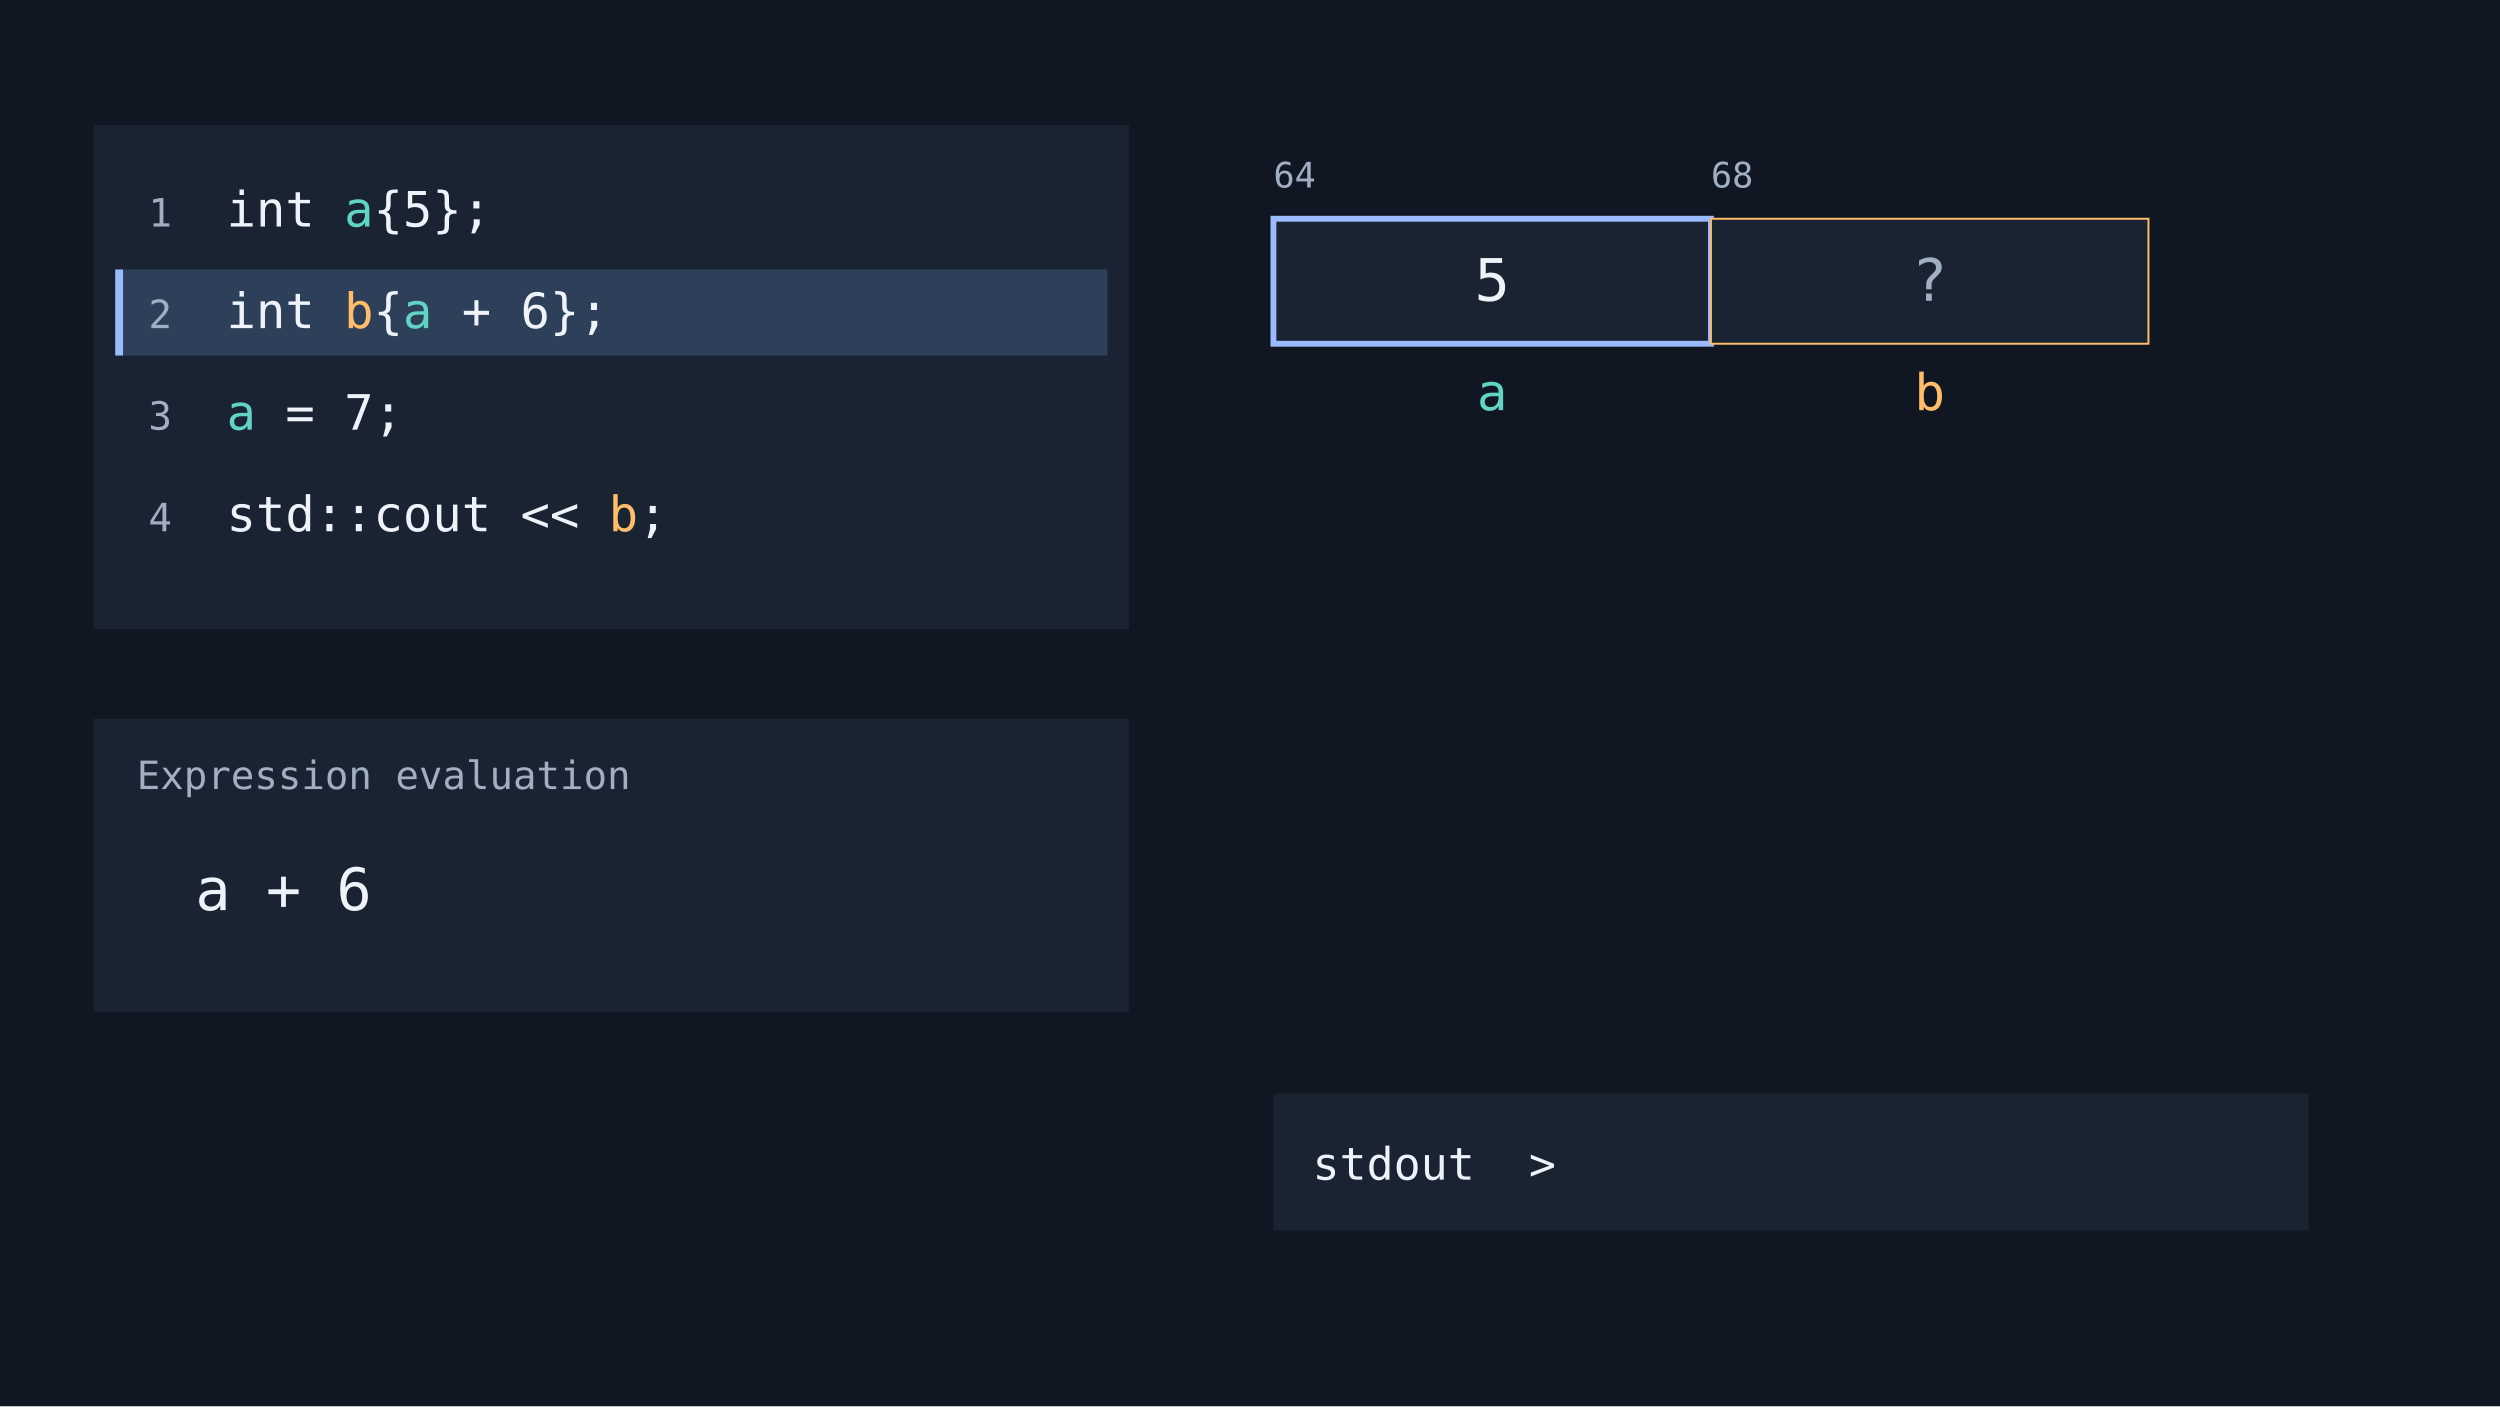
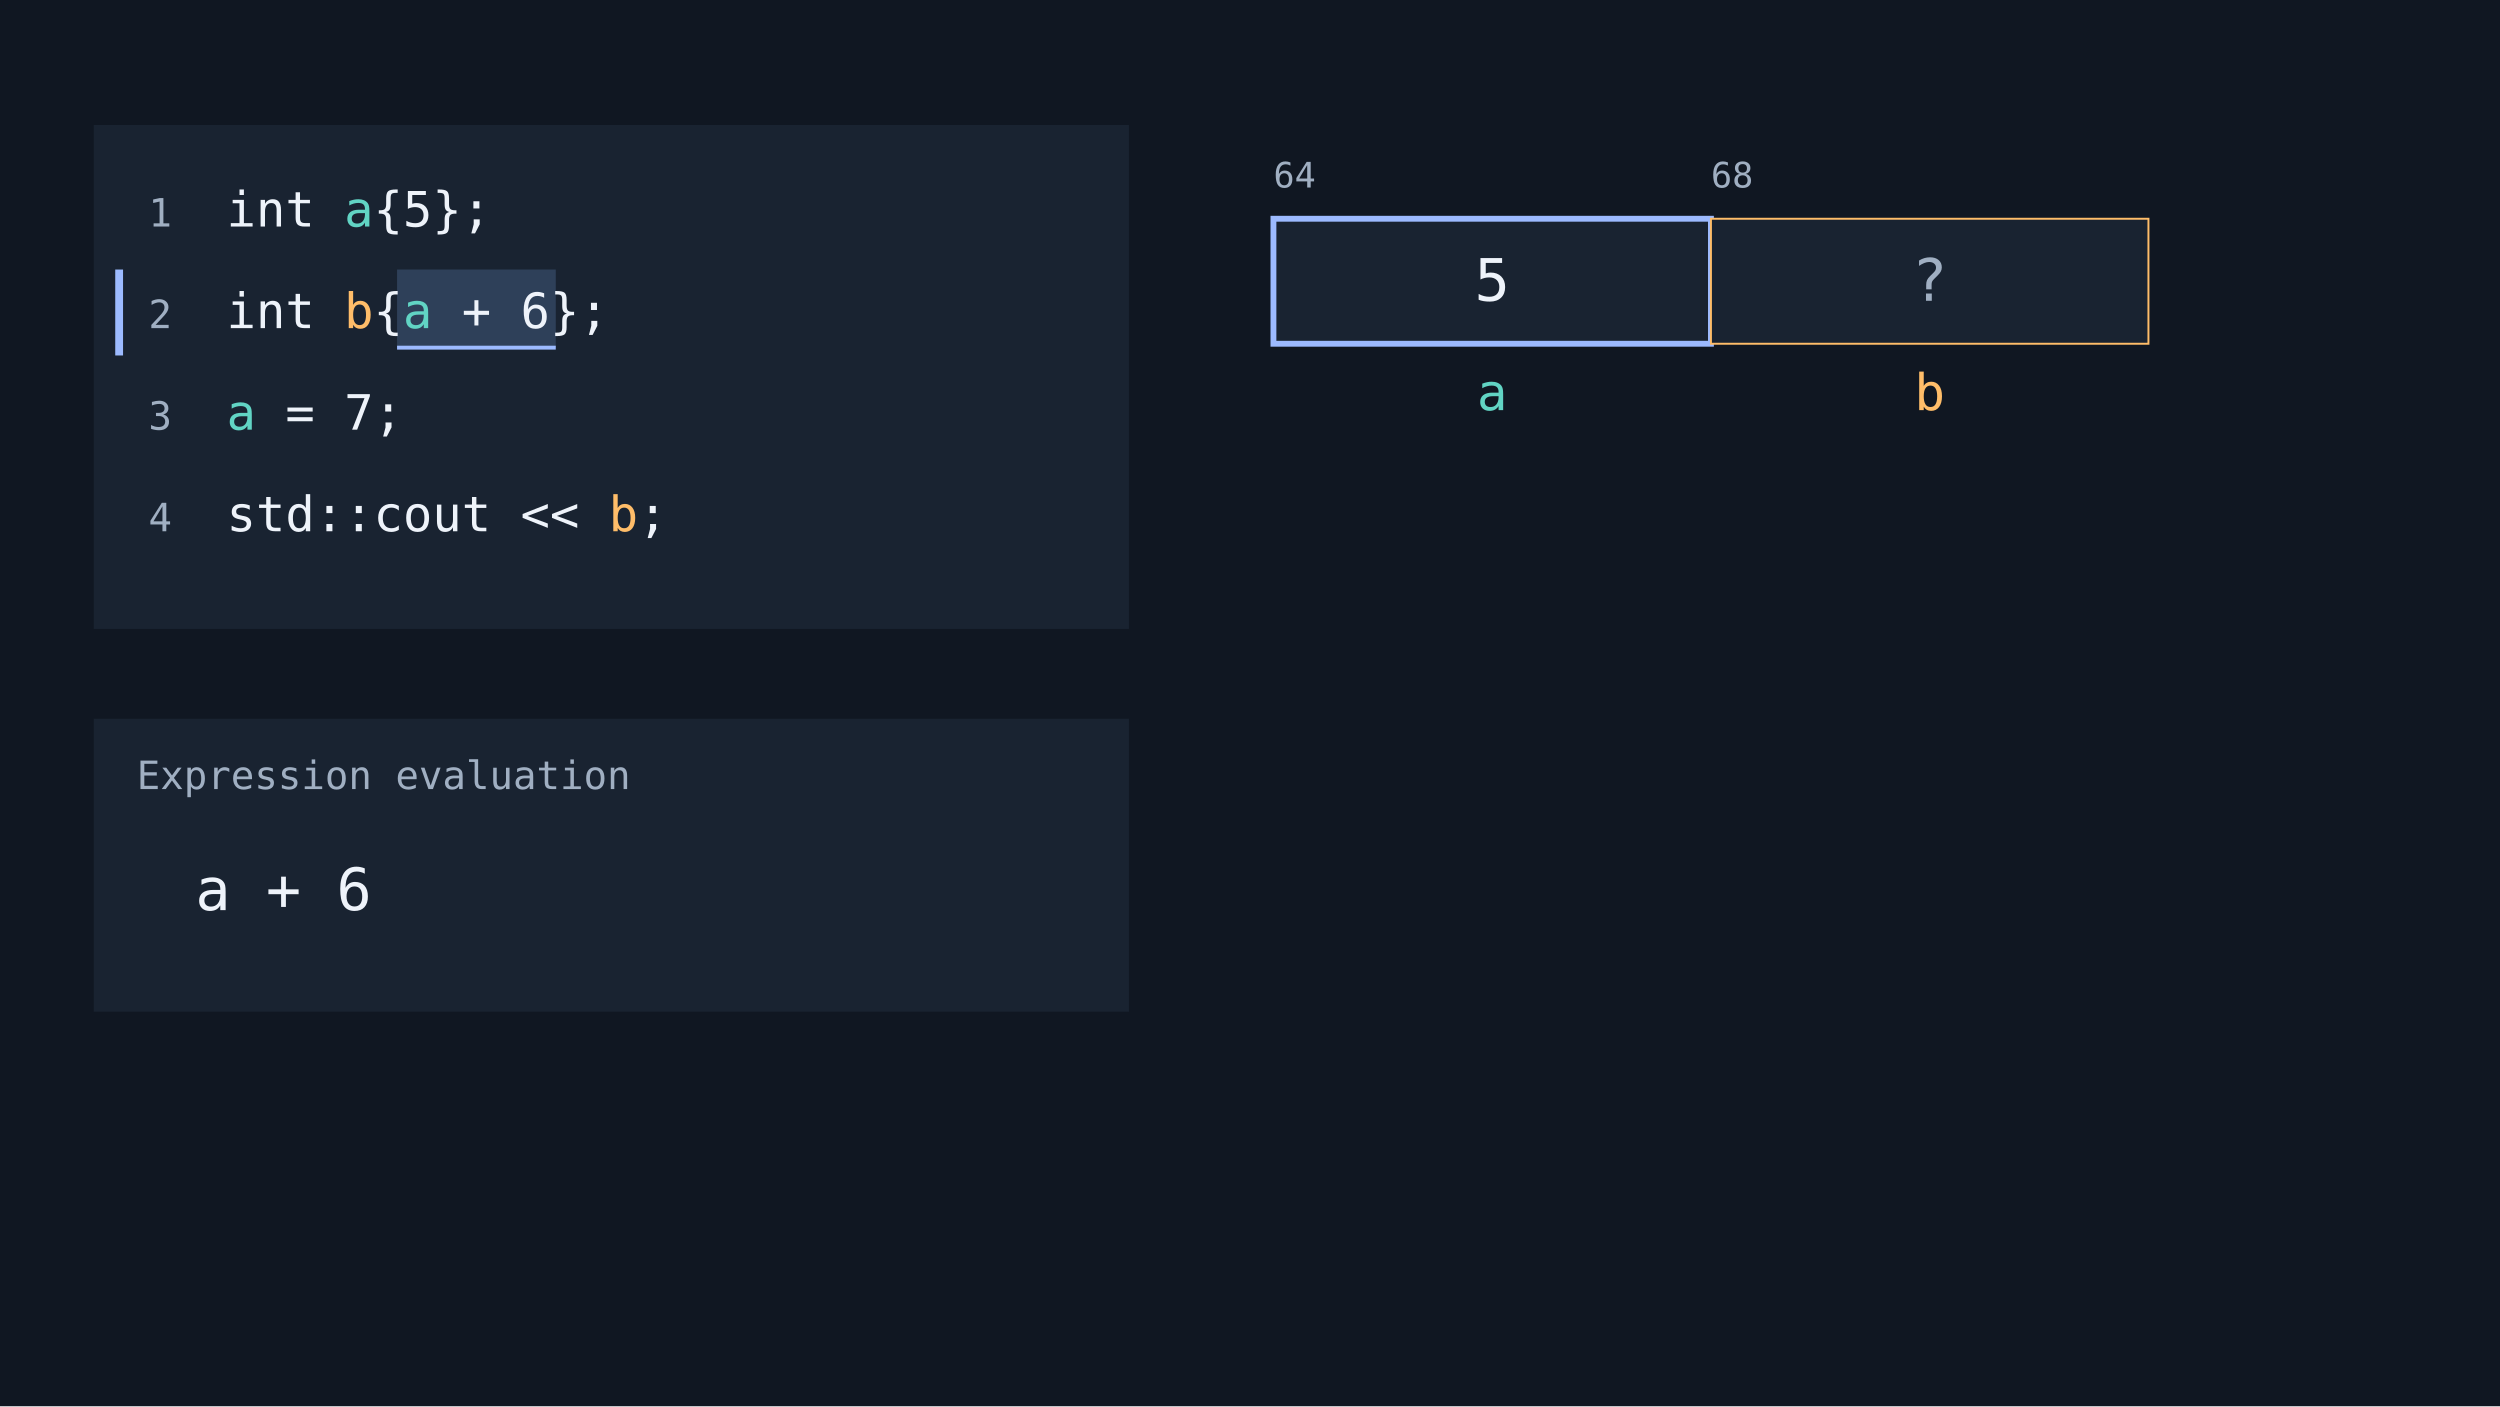
<svg xmlns="http://www.w3.org/2000/svg" viewBox="0 0 1280 720" width="1280" height="720" role="img">
  <rect x="0" y="0" width="1280" height="720" fill="#101722" stroke="none" stroke-width="1" />
  <rect x="48" y="64" width="530" height="258" fill="#192331" stroke="none" stroke-width="1" />
  <rect x="48" y="368" width="530" height="150" fill="#192331" stroke="none" stroke-width="1" />
  <text x="70" y="404" font-family="DejaVu Sans Mono,monospace" font-size="20" fill="#a0afc2" xml:space="preserve">Expression evaluation</text>
  <text x="100" y="466" font-family="DejaVu Sans Mono,monospace" font-size="30" fill="#eef3fa" xml:space="preserve">a + 6</text>
  <text x="76" y="116" font-family="DejaVu Sans Mono,monospace" font-size="20" fill="#a0afc2" xml:space="preserve">1</text>
  <text x="116" y="116" font-family="DejaVu Sans Mono,monospace" font-size="25" fill="#eef3fa" xml:space="preserve" />
  <text x="116.0" y="116" font-family="DejaVu Sans Mono,monospace" font-size="25" fill="#eef3fa" xml:space="preserve">int</text>
  <text x="161.15" y="116" font-family="DejaVu Sans Mono,monospace" font-size="25" fill="#eef3fa" xml:space="preserve"> </text>
  <text x="176.2" y="116" font-family="DejaVu Sans Mono,monospace" font-size="25" fill="#61d4c4" xml:space="preserve">a</text>
  <text x="191.25" y="116" font-family="DejaVu Sans Mono,monospace" font-size="25" fill="#eef3fa" xml:space="preserve">{5};</text>
-   <rect x="59" y="138" width="508" height="44" fill="#2e4059" stroke="none" stroke-width="1" />
  <rect x="59" y="138" width="4" height="44" fill="#9cbaff" stroke="none" stroke-width="1" />
+   <rect x="203.3" y="138" width="81.25" height="40" fill="#2e4059" stroke="none" stroke-width="1" />
+   <line x1="203.3" y1="178" x2="284.55" y2="178" stroke="#9cbaff" stroke-width="2" />
  <text x="76" y="168" font-family="DejaVu Sans Mono,monospace" font-size="20" fill="#a0afc2" xml:space="preserve">2</text>
  <text x="116" y="168" font-family="DejaVu Sans Mono,monospace" font-size="25" fill="#eef3fa" xml:space="preserve" />
  <text x="116.0" y="168" font-family="DejaVu Sans Mono,monospace" font-size="25" fill="#eef3fa" xml:space="preserve">int</text>
  <text x="161.15" y="168" font-family="DejaVu Sans Mono,monospace" font-size="25" fill="#eef3fa" xml:space="preserve"> </text>
  <text x="176.2" y="168" font-family="DejaVu Sans Mono,monospace" font-size="25" fill="#ffbd69" xml:space="preserve">b</text>
  <text x="191.25" y="168" font-family="DejaVu Sans Mono,monospace" font-size="25" fill="#eef3fa" xml:space="preserve">{</text>
  <text x="206.3" y="168" font-family="DejaVu Sans Mono,monospace" font-size="25" fill="#61d4c4" xml:space="preserve">a</text>
  <text x="221.35" y="168" font-family="DejaVu Sans Mono,monospace" font-size="25" fill="#eef3fa" xml:space="preserve"> + 6};</text>
  <text x="76" y="220" font-family="DejaVu Sans Mono,monospace" font-size="20" fill="#a0afc2" xml:space="preserve">3</text>
  <text x="116" y="220" font-family="DejaVu Sans Mono,monospace" font-size="25" fill="#eef3fa" xml:space="preserve" />
  <text x="116.0" y="220" font-family="DejaVu Sans Mono,monospace" font-size="25" fill="#61d4c4" xml:space="preserve">a</text>
  <text x="131.05" y="220" font-family="DejaVu Sans Mono,monospace" font-size="25" fill="#eef3fa" xml:space="preserve"> = 7;</text>
  <text x="76" y="272" font-family="DejaVu Sans Mono,monospace" font-size="20" fill="#a0afc2" xml:space="preserve">4</text>
  <text x="116" y="272" font-family="DejaVu Sans Mono,monospace" font-size="25" fill="#eef3fa" xml:space="preserve" />
  <text x="116.0" y="272" font-family="DejaVu Sans Mono,monospace" font-size="25" fill="#eef3fa" xml:space="preserve">std</text>
  <text x="161.15" y="272" font-family="DejaVu Sans Mono,monospace" font-size="25" fill="#eef3fa" xml:space="preserve">::</text>
  <text x="191.25" y="272" font-family="DejaVu Sans Mono,monospace" font-size="25" fill="#eef3fa" xml:space="preserve">cout</text>
  <text x="251.45" y="272" font-family="DejaVu Sans Mono,monospace" font-size="25" fill="#eef3fa" xml:space="preserve"> &lt;&lt; </text>
  <text x="311.65" y="272" font-family="DejaVu Sans Mono,monospace" font-size="25" fill="#ffbd69" xml:space="preserve">b</text>
  <text x="326.7" y="272" font-family="DejaVu Sans Mono,monospace" font-size="25" fill="#eef3fa" xml:space="preserve">;</text>
  <text x="652" y="96" font-family="DejaVu Sans Mono,monospace" font-size="18" fill="#a0afc2" xml:space="preserve">64</text>
  <text x="756.174" y="210" font-family="DejaVu Sans Mono,monospace" font-size="26" fill="#61d4c4" xml:space="preserve">a</text>
  <rect x="652" y="112" width="224.0" height="64" fill="#192331" stroke="#9cbaff" stroke-width="3" />
  <text x="754.97" y="154" font-family="DejaVu Sans Mono,monospace" font-size="30" fill="#eef3fa" xml:space="preserve">5</text>
  <text x="876.0" y="96" font-family="DejaVu Sans Mono,monospace" font-size="18" fill="#a0afc2" xml:space="preserve">68</text>
  <text x="980.174" y="210" font-family="DejaVu Sans Mono,monospace" font-size="26" fill="#ffbd69" xml:space="preserve">b</text>
  <rect x="876.0" y="112" width="224.0" height="64" fill="#192331" stroke="#ffbd69" stroke-width="1" />
  <text x="978.97" y="154" font-family="DejaVu Sans Mono,monospace" font-size="30" fill="#a0afc2" xml:space="preserve">?</text>
-   <rect x="652" y="560" width="530" height="70" fill="#192331" stroke="none" stroke-width="1" />
-   <text x="672" y="604" font-family="DejaVu Sans Mono,monospace" font-size="23" fill="#eef3fa" xml:space="preserve">stdout  &gt; </text>
</svg>
